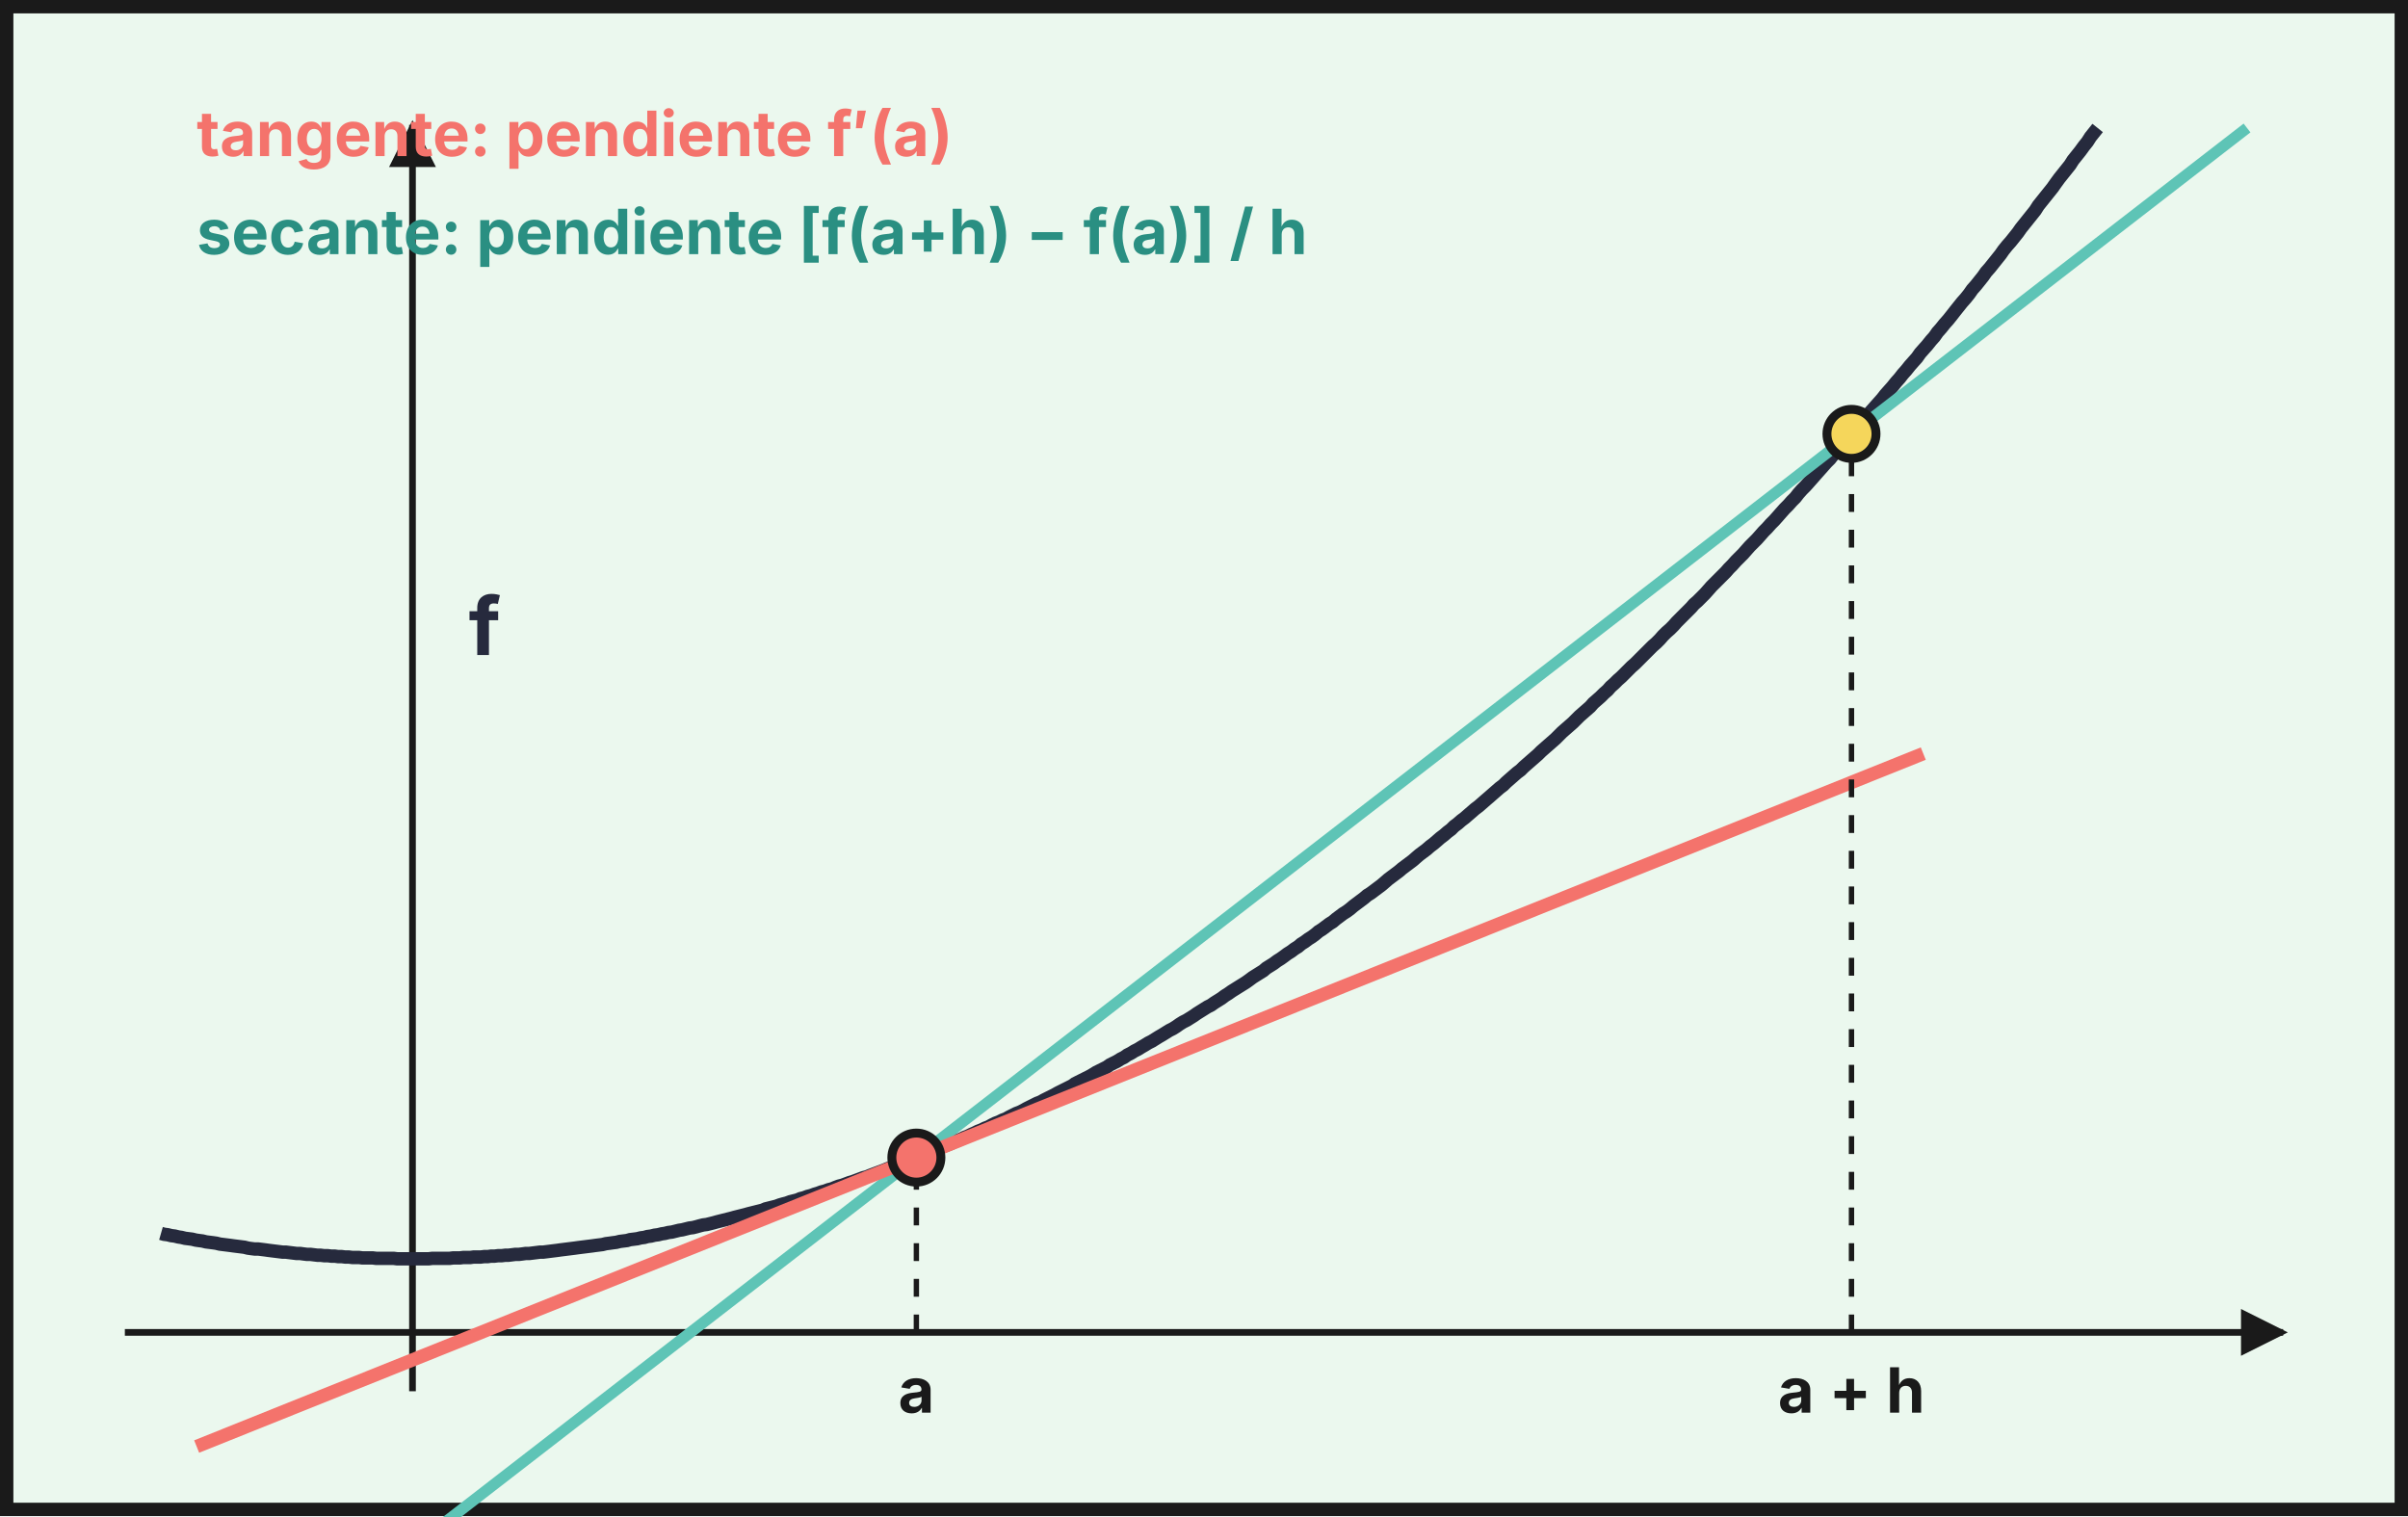
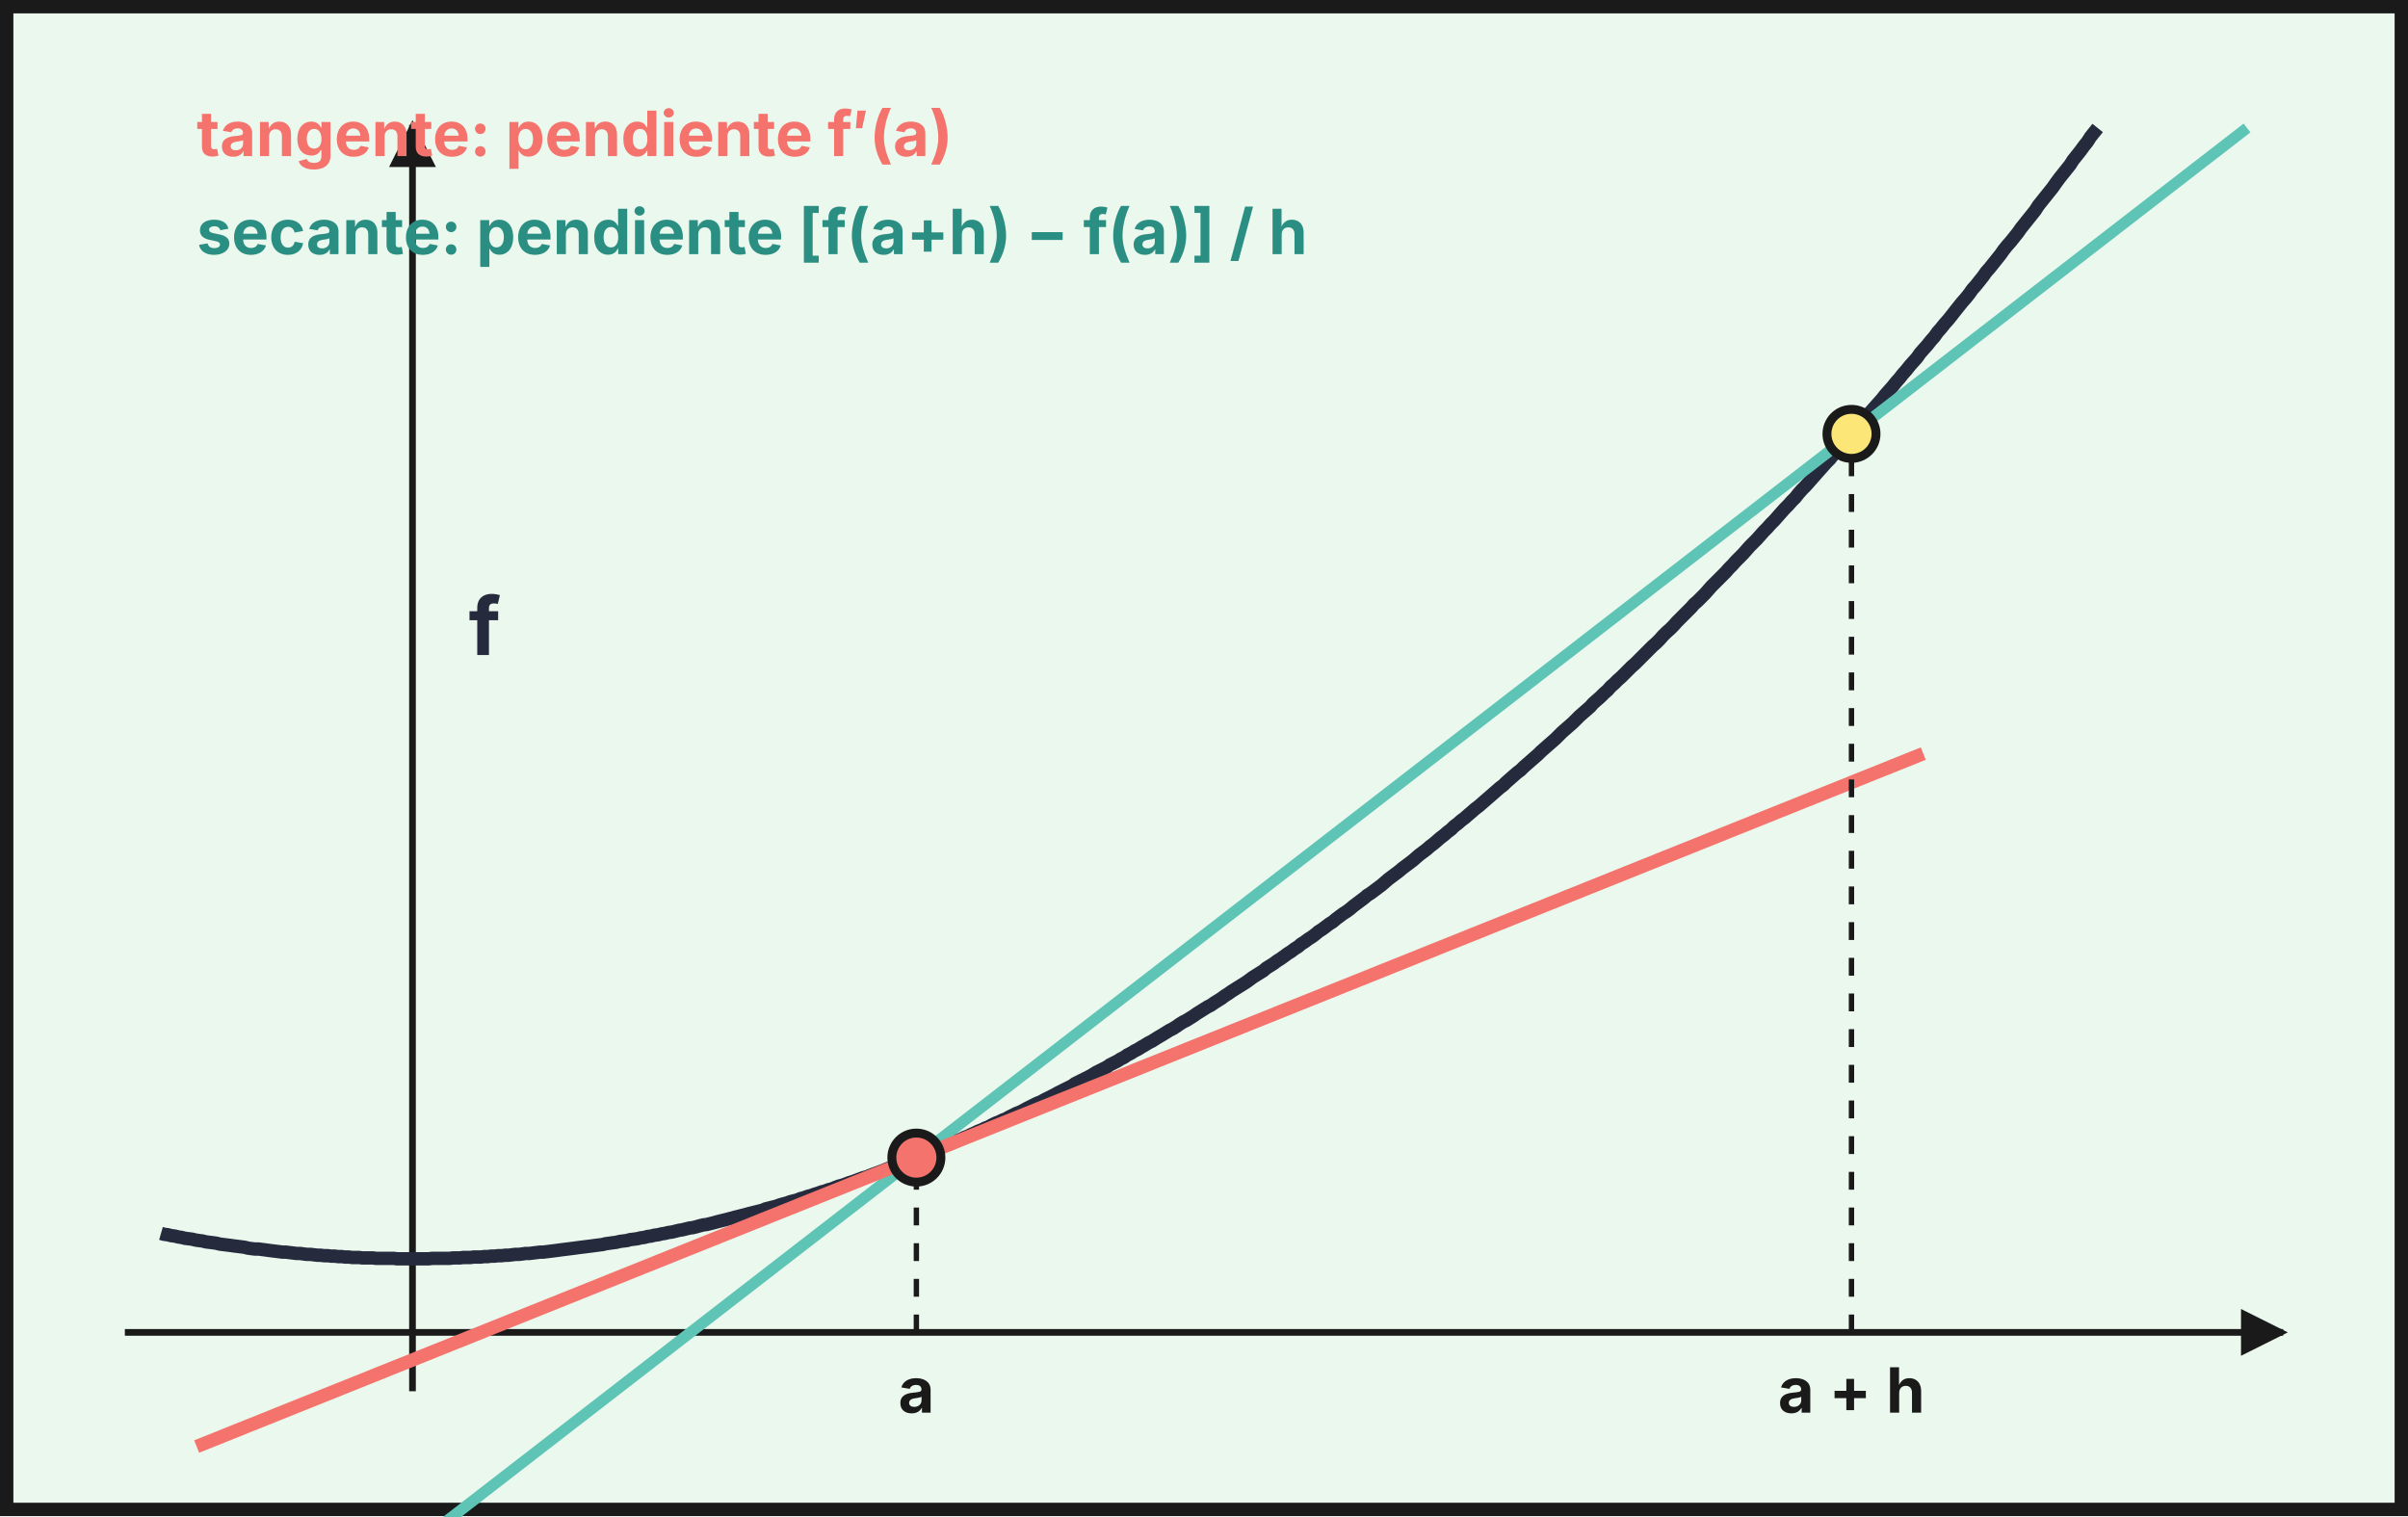
<svg xmlns="http://www.w3.org/2000/svg" viewBox="0 0 540 340" width="540" height="340" font-family="Inter, Helvetica, Arial, sans-serif" role="img">
  <defs>
    <marker id="f" viewBox="0 0 10 10" refX="9" refY="5" markerWidth="7" markerHeight="7" orient="auto">
      <path d="M0,0 L10,5 L0,10 z" fill="#1A1A1A" />
    </marker>
  </defs>
  <rect x="1.5" y="1.5" width="537" height="337" fill="#EBF8EE" stroke="#1A1A1A" stroke-width="3" />
  <line x1="28.0" y1="298.8" x2="512.0" y2="298.8" stroke="#1A1A1A" stroke-width="1.5" marker-end="url(#f)" />
  <line x1="92.5" y1="312.0" x2="92.5" y2="28.0" stroke="#1A1A1A" stroke-width="1.5" marker-end="url(#f)" />
  <path d="M36.1,276.6 L36.8,276.8 L37.6,276.9 L38.4,277.1 L39.2,277.2 L40.0,277.4 L40.7,277.5 L41.5,277.7 L42.3,277.8 L43.1,277.9 L43.9,278.1 L44.6,278.2 L45.4,278.3 L46.2,278.5 L47.0,278.6 L47.8,278.7 L48.5,278.8 L49.3,279.0 L50.1,279.1 L50.9,279.2 L51.7,279.3 L52.4,279.4 L53.2,279.5 L54.0,279.6 L54.8,279.7 L55.6,279.9 L56.3,280.0 L57.1,280.1 L57.9,280.1 L58.7,280.2 L59.5,280.3 L60.2,280.4 L61.0,280.5 L61.8,280.6 L62.6,280.7 L63.4,280.8 L64.1,280.8 L64.9,280.9 L65.7,281.0 L66.5,281.1 L67.3,281.1 L68.0,281.2 L68.8,281.3 L69.6,281.3 L70.4,281.4 L71.2,281.5 L71.9,281.5 L72.7,281.6 L73.5,281.6 L74.3,281.7 L75.1,281.7 L75.8,281.8 L76.6,281.8 L77.4,281.9 L78.2,281.9 L79.0,282.0 L79.7,282.0 L80.5,282.0 L81.3,282.1 L82.1,282.1 L82.9,282.1 L83.6,282.1 L84.4,282.2 L85.2,282.2 L86.0,282.2 L86.8,282.2 L87.5,282.2 L88.3,282.2 L89.1,282.3 L89.9,282.3 L90.7,282.3 L91.4,282.3 L92.2,282.3 L93.0,282.3 L93.8,282.3 L94.6,282.3 L95.3,282.3 L96.1,282.3 L96.9,282.2 L97.7,282.2 L98.4,282.2 L99.2,282.2 L100.0,282.2 L100.8,282.2 L101.6,282.1 L102.3,282.1 L103.1,282.1 L103.9,282.0 L104.7,282.0 L105.5,282.0 L106.2,281.9 L107.0,281.9 L107.8,281.9 L108.6,281.8 L109.4,281.8 L110.1,281.7 L110.9,281.7 L111.7,281.6 L112.5,281.6 L113.3,281.5 L114.0,281.5 L114.8,281.4 L115.6,281.3 L116.4,281.3 L117.2,281.2 L117.9,281.1 L118.7,281.1 L119.5,281.0 L120.3,280.9 L121.1,280.8 L121.8,280.8 L122.6,280.7 L123.4,280.6 L124.2,280.5 L125.0,280.4 L125.7,280.3 L126.5,280.2 L127.3,280.1 L128.1,280.0 L128.9,279.9 L129.6,279.8 L130.4,279.7 L131.2,279.6 L132.0,279.5 L132.8,279.4 L133.5,279.3 L134.3,279.2 L135.1,279.1 L135.9,278.9 L136.7,278.8 L137.4,278.7 L138.2,278.6 L139.0,278.4 L139.8,278.3 L140.6,278.2 L141.3,278.0 L142.1,277.9 L142.9,277.8 L143.7,277.6 L144.5,277.5 L145.2,277.3 L146.0,277.2 L146.8,277.0 L147.6,276.9 L148.4,276.7 L149.1,276.6 L149.9,276.4 L150.7,276.3 L151.5,276.1 L152.3,275.9 L153.0,275.8 L153.8,275.6 L154.6,275.4 L155.4,275.3 L156.2,275.1 L156.9,274.9 L157.7,274.7 L158.5,274.6 L159.3,274.4 L160.1,274.2 L160.8,274.0 L161.6,273.8 L162.4,273.6 L163.2,273.4 L164.0,273.2 L164.7,273.0 L165.5,272.8 L166.3,272.6 L167.1,272.4 L167.8,272.2 L168.6,272.0 L169.4,271.8 L170.2,271.6 L171.0,271.4 L171.7,271.1 L172.5,270.9 L173.3,270.7 L174.1,270.5 L174.9,270.2 L175.6,270.0 L176.4,269.8 L177.2,269.5 L178.0,269.3 L178.8,269.1 L179.5,268.8 L180.3,268.6 L181.1,268.3 L181.9,268.1 L182.7,267.8 L183.4,267.6 L184.2,267.3 L185.0,267.1 L185.8,266.8 L186.6,266.6 L187.3,266.3 L188.1,266.0 L188.9,265.8 L189.7,265.5 L190.5,265.2 L191.2,265.0 L192.0,264.7 L192.8,264.4 L193.6,264.1 L194.4,263.9 L195.1,263.6 L195.9,263.3 L196.7,263.0 L197.5,262.7 L198.3,262.4 L199.0,262.1 L199.8,261.8 L200.6,261.5 L201.4,261.2 L202.2,260.9 L202.9,260.6 L203.7,260.3 L204.5,260.0 L205.3,259.7 L206.1,259.4 L206.8,259.1 L207.6,258.8 L208.4,258.4 L209.2,258.1 L210.0,257.8 L210.7,257.5 L211.5,257.1 L212.3,256.8 L213.1,256.5 L213.9,256.1 L214.6,255.8 L215.4,255.5 L216.2,255.1 L217.0,254.8 L217.8,254.4 L218.5,254.1 L219.3,253.7 L220.1,253.4 L220.9,253.0 L221.7,252.7 L222.4,252.3 L223.2,251.9 L224.0,251.6 L224.8,251.2 L225.6,250.9 L226.3,250.5 L227.1,250.1 L227.9,249.7 L228.7,249.4 L229.5,249.0 L230.2,248.6 L231.0,248.2 L231.8,247.8 L232.6,247.4 L233.4,247.1 L234.1,246.7 L234.9,246.3 L235.7,245.9 L236.5,245.5 L237.2,245.1 L238.0,244.7 L238.8,244.3 L239.6,243.9 L240.4,243.5 L241.1,243.0 L241.9,242.6 L242.7,242.2 L243.5,241.8 L244.3,241.4 L245.0,241.0 L245.8,240.5 L246.6,240.1 L247.4,239.7 L248.2,239.3 L248.9,238.8 L249.7,238.4 L250.5,238.0 L251.3,237.5 L252.1,237.1 L252.8,236.6 L253.6,236.2 L254.4,235.7 L255.2,235.3 L256.0,234.8 L256.7,234.4 L257.5,233.9 L258.3,233.5 L259.1,233.0 L259.9,232.5 L260.6,232.1 L261.4,231.6 L262.2,231.1 L263.0,230.7 L263.8,230.2 L264.5,229.7 L265.3,229.2 L266.1,228.8 L266.9,228.3 L267.7,227.8 L268.4,227.3 L269.2,226.8 L270.0,226.3 L270.8,225.8 L271.6,225.4 L272.3,224.9 L273.1,224.4 L273.9,223.9 L274.7,223.3 L275.5,222.8 L276.2,222.3 L277.0,221.8 L277.8,221.3 L278.6,220.8 L279.4,220.3 L280.1,219.8 L280.9,219.2 L281.7,218.7 L282.5,218.2 L283.3,217.7 L284.0,217.1 L284.8,216.6 L285.6,216.1 L286.4,215.5 L287.2,215.0 L287.9,214.5 L288.7,213.9 L289.5,213.4 L290.3,212.8 L291.1,212.3 L291.8,211.7 L292.6,211.2 L293.4,210.6 L294.2,210.1 L295.0,209.5 L295.7,208.9 L296.5,208.4 L297.3,207.8 L298.1,207.2 L298.9,206.7 L299.6,206.1 L300.4,205.5 L301.2,204.9 L302.0,204.4 L302.8,203.8 L303.5,203.2 L304.3,202.6 L305.1,202.0 L305.9,201.4 L306.6,200.8 L307.4,200.3 L308.2,199.7 L309.0,199.1 L309.8,198.5 L310.5,197.9 L311.3,197.2 L312.1,196.6 L312.9,196.0 L313.7,195.4 L314.4,194.8 L315.2,194.2 L316.0,193.6 L316.8,193.0 L317.6,192.3 L318.3,191.7 L319.1,191.1 L319.9,190.5 L320.7,189.8 L321.5,189.2 L322.2,188.6 L323.0,187.9 L323.8,187.3 L324.6,186.6 L325.4,186.0 L326.1,185.3 L326.9,184.7 L327.7,184.0 L328.5,183.4 L329.3,182.7 L330.0,182.1 L330.8,181.4 L331.6,180.8 L332.4,180.1 L333.2,179.4 L333.9,178.8 L334.7,178.1 L335.5,177.4 L336.3,176.7 L337.1,176.1 L337.8,175.4 L338.6,174.7 L339.4,174.0 L340.2,173.3 L341.0,172.7 L341.7,172.0 L342.5,171.3 L343.3,170.6 L344.1,169.9 L344.9,169.2 L345.6,168.5 L346.4,167.8 L347.2,167.1 L348.0,166.4 L348.8,165.7 L349.5,165.0 L350.3,164.2 L351.1,163.5 L351.9,162.8 L352.7,162.1 L353.4,161.4 L354.2,160.6 L355.0,159.9 L355.8,159.2 L356.6,158.5 L357.3,157.7 L358.1,157.0 L358.9,156.3 L359.7,155.5 L360.5,154.8 L361.2,154.0 L362.0,153.3 L362.8,152.5 L363.6,151.8 L364.4,151.0 L365.1,150.3 L365.9,149.5 L366.7,148.8 L367.5,148.0 L368.3,147.2 L369.0,146.5 L369.8,145.7 L370.6,144.9 L371.4,144.2 L372.2,143.4 L372.9,142.6 L373.7,141.8 L374.5,141.1 L375.3,140.3 L376.0,139.5 L376.8,138.7 L377.6,137.9 L378.4,137.1 L379.2,136.3 L379.9,135.5 L380.7,134.8 L381.5,134.0 L382.3,133.2 L383.1,132.3 L383.8,131.5 L384.6,130.7 L385.4,129.9 L386.2,129.1 L387.0,128.3 L387.7,127.5 L388.5,126.7 L389.3,125.8 L390.1,125.0 L390.9,124.2 L391.6,123.4 L392.4,122.5 L393.2,121.7 L394.0,120.9 L394.8,120.0 L395.5,119.2 L396.3,118.4 L397.1,117.5 L397.9,116.7 L398.7,115.8 L399.4,115.0 L400.2,114.1 L401.0,113.3 L401.8,112.4 L402.6,111.6 L403.3,110.7 L404.1,109.8 L404.9,109.0 L405.7,108.1 L406.5,107.2 L407.2,106.4 L408.0,105.5 L408.8,104.6 L409.6,103.7 L410.4,102.9 L411.1,102.0 L411.9,101.1 L412.7,100.2 L413.5,99.3 L414.3,98.4 L415.0,97.5 L415.8,96.6 L416.6,95.7 L417.4,94.8 L418.2,93.9 L418.9,93.0 L419.7,92.1 L420.5,91.2 L421.3,90.3 L422.1,89.4 L422.8,88.5 L423.6,87.6 L424.4,86.7 L425.2,85.7 L426.0,84.8 L426.7,83.9 L427.5,83.0 L428.3,82.0 L429.1,81.1 L429.9,80.2 L430.6,79.2 L431.4,78.3 L432.2,77.4 L433.0,76.4 L433.8,75.5 L434.5,74.5 L435.3,73.6 L436.1,72.6 L436.9,71.7 L437.7,70.7 L438.4,69.8 L439.2,68.8 L440.0,67.8 L440.8,66.9 L441.6,65.9 L442.3,64.9 L443.1,64.0 L443.9,63.0 L444.7,62.0 L445.4,61.0 L446.2,60.1 L447.0,59.1 L447.8,58.1 L448.6,57.1 L449.3,56.1 L450.1,55.1 L450.9,54.2 L451.7,53.2 L452.5,52.2 L453.2,51.2 L454.0,50.2 L454.8,49.2 L455.6,48.2 L456.4,47.2 L457.1,46.1 L457.9,45.1 L458.7,44.1 L459.5,43.1 L460.3,42.1 L461.0,41.1 L461.8,40.0 L462.6,39.0 L463.4,38.0 L464.2,37.0 L464.9,35.9 L465.7,34.9 L466.5,33.9 L467.3,32.8 L468.1,31.8 L468.8,30.7 L469.6,29.7 L470.4,28.7" fill="none" stroke="#262A3D" stroke-width="3" />
  <line x1="44.1" y1="384.5" x2="503.9" y2="28.7" stroke="#5EC4B6" stroke-width="2.5" stroke-dasharray="0" />
  <line x1="44.1" y1="324.4" x2="431.3" y2="169.0" stroke="#F4736C" stroke-width="3" stroke-dasharray="0" />
  <line x1="205.5" y1="298.8" x2="205.5" y2="259.6" stroke="#1A1A1A" stroke-width="1.2" stroke-dasharray="4 4" />
  <line x1="415.2" y1="298.8" x2="415.2" y2="97.3" stroke="#1A1A1A" stroke-width="1.2" stroke-dasharray="4 4" />
  <circle cx="205.5" cy="259.6" r="5.5" fill="#F4736C" stroke="#1A1A1A" stroke-width="2" />
-   <circle cx="415.2" cy="97.3" r="5.5" fill="#F5D65B" stroke="#1A1A1A" stroke-width="2" />
+   <circle cx="415.2" cy="97.3" r="5.5" fill="#FCE678" stroke="#1A1A1A" stroke-width="2" />
  <text x="205.5" y="316.8" text-anchor="middle" font-size="14" fill="#1A1A1A" font-weight="700">a</text>
  <text x="415.2" y="316.8" text-anchor="middle" font-size="14" fill="#1A1A1A" font-weight="700">a + h</text>
  <text x="44.1" y="35.0" text-anchor="start" font-size="14" fill="#F4736C" font-weight="700">tangente: pendiente f′(a)</text>
  <text x="44.1" y="57.0" text-anchor="start" font-size="14" fill="#2a8f82" font-weight="700">secante: pendiente [f(a+h) − f(a)] / h</text>
  <text x="108.7" y="146.9" text-anchor="middle" font-size="18" fill="#262A3D" font-weight="700">f</text>
</svg>
